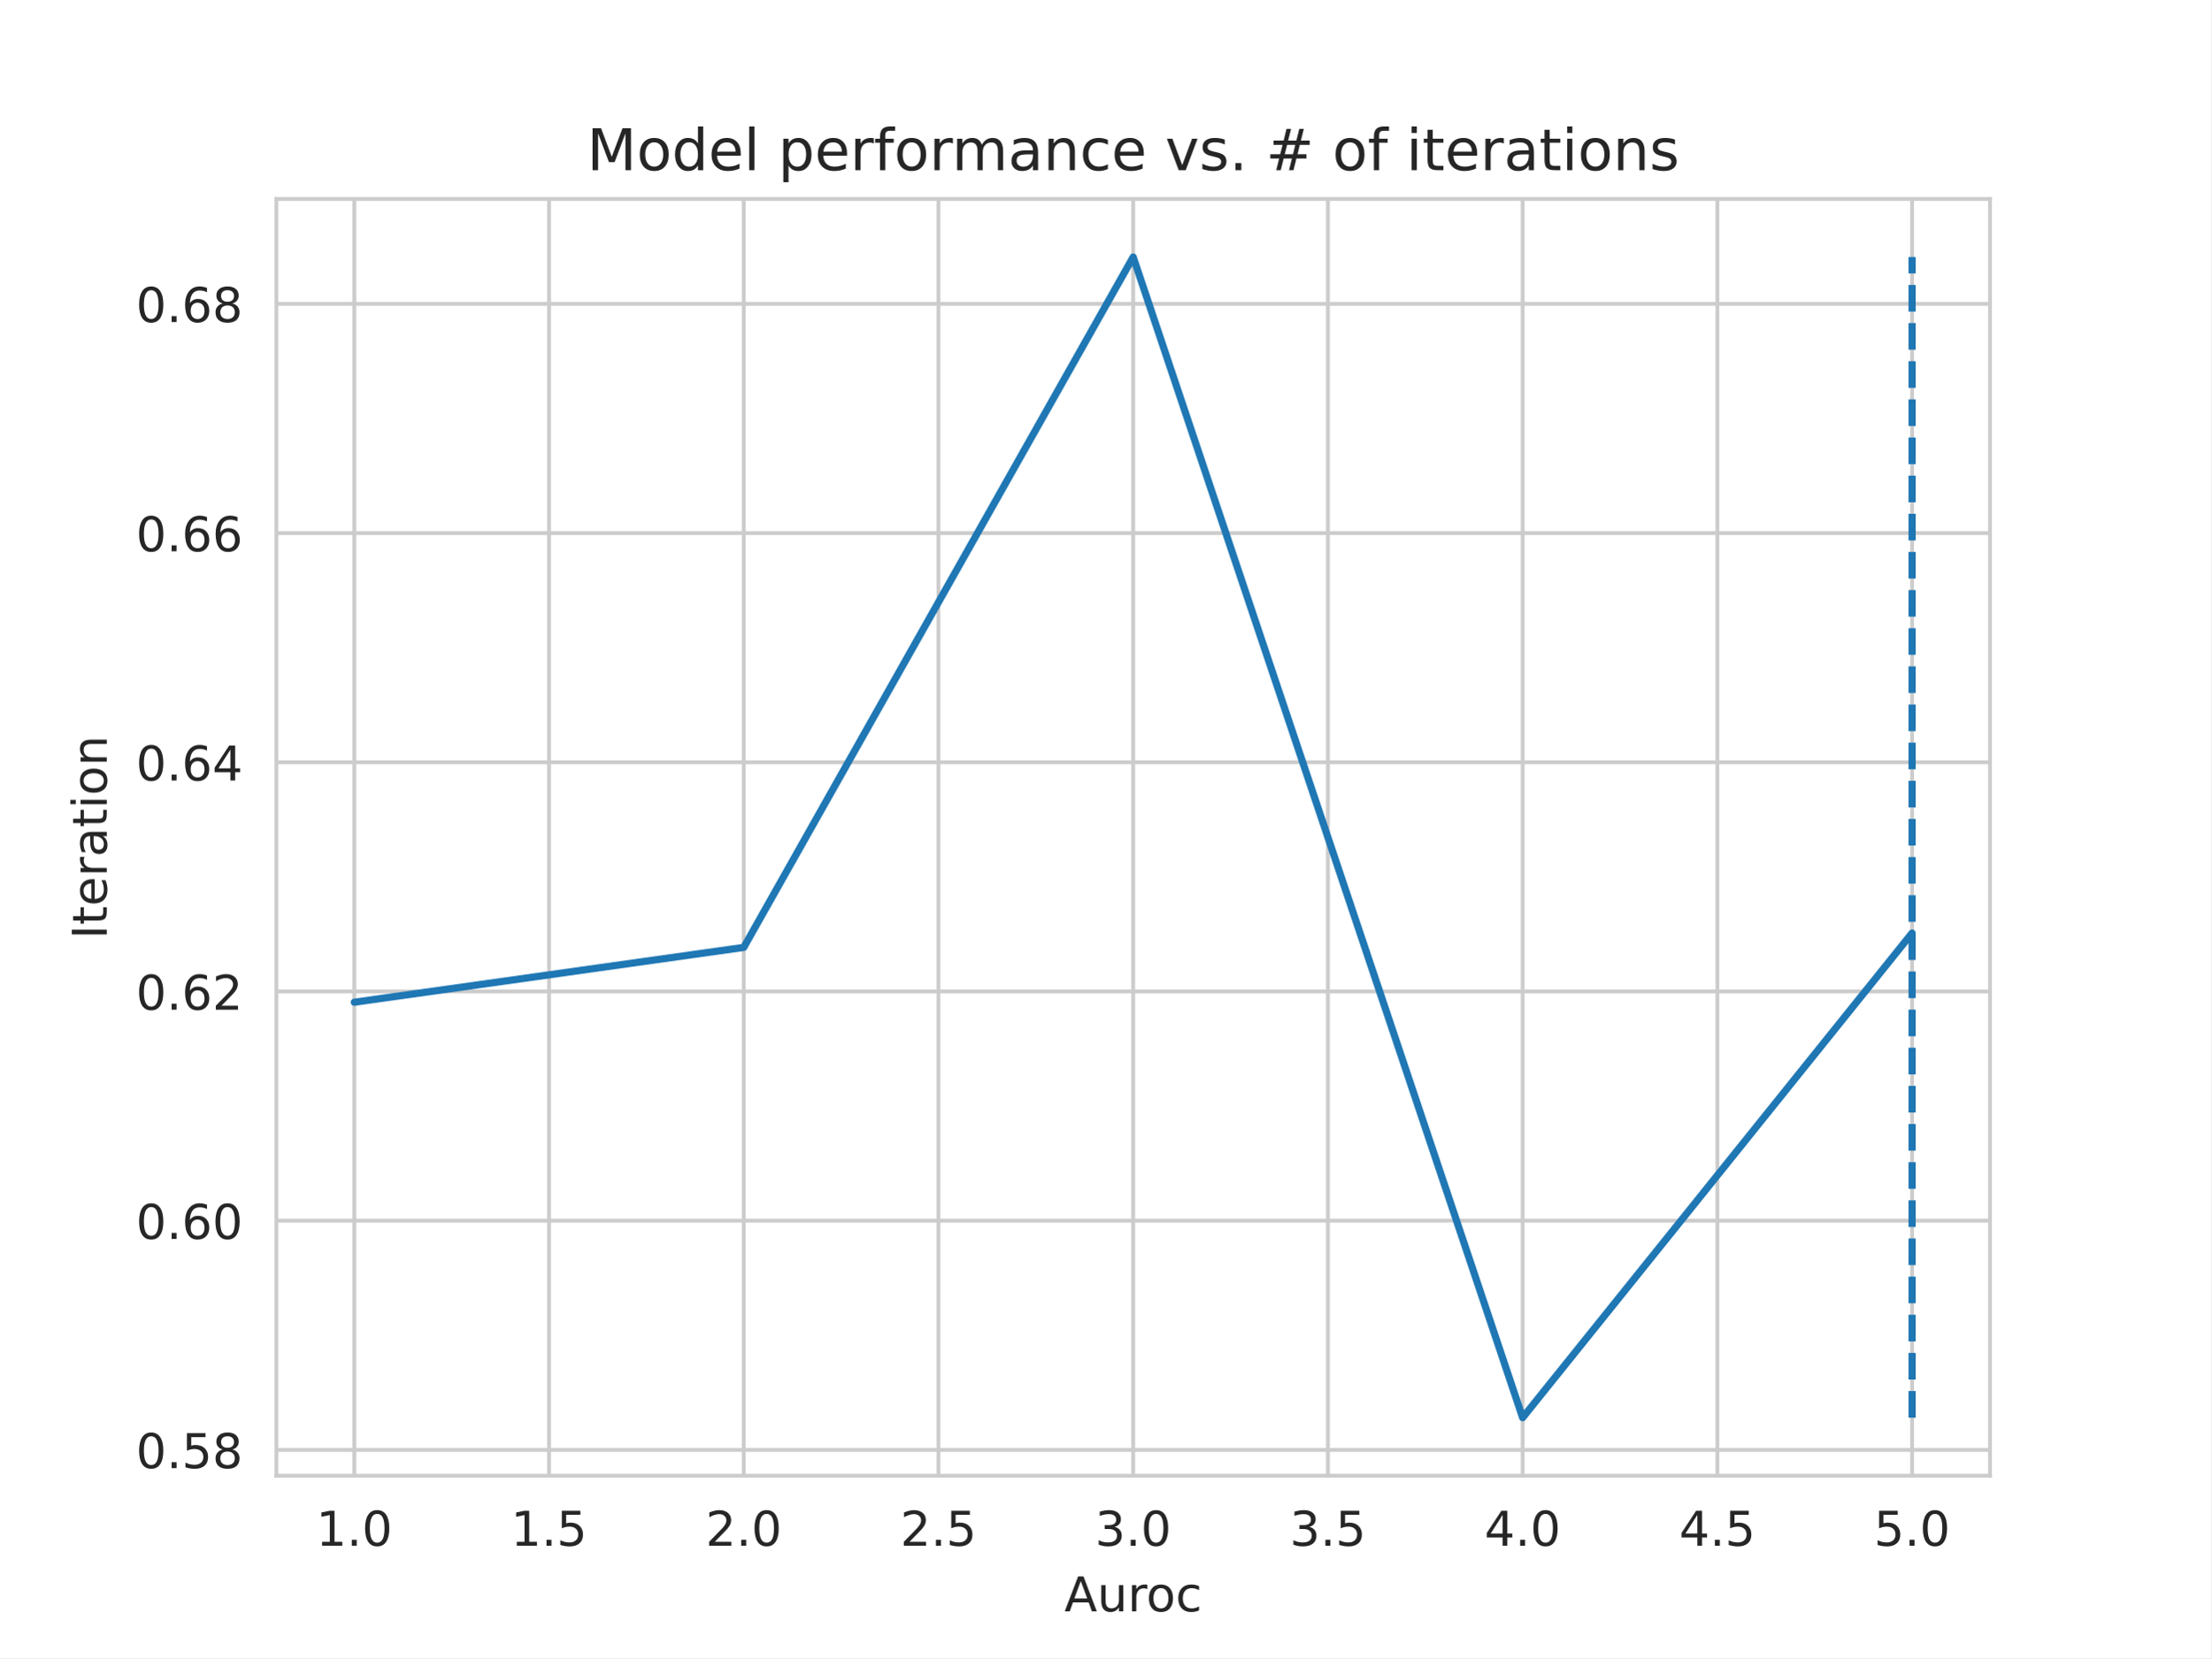
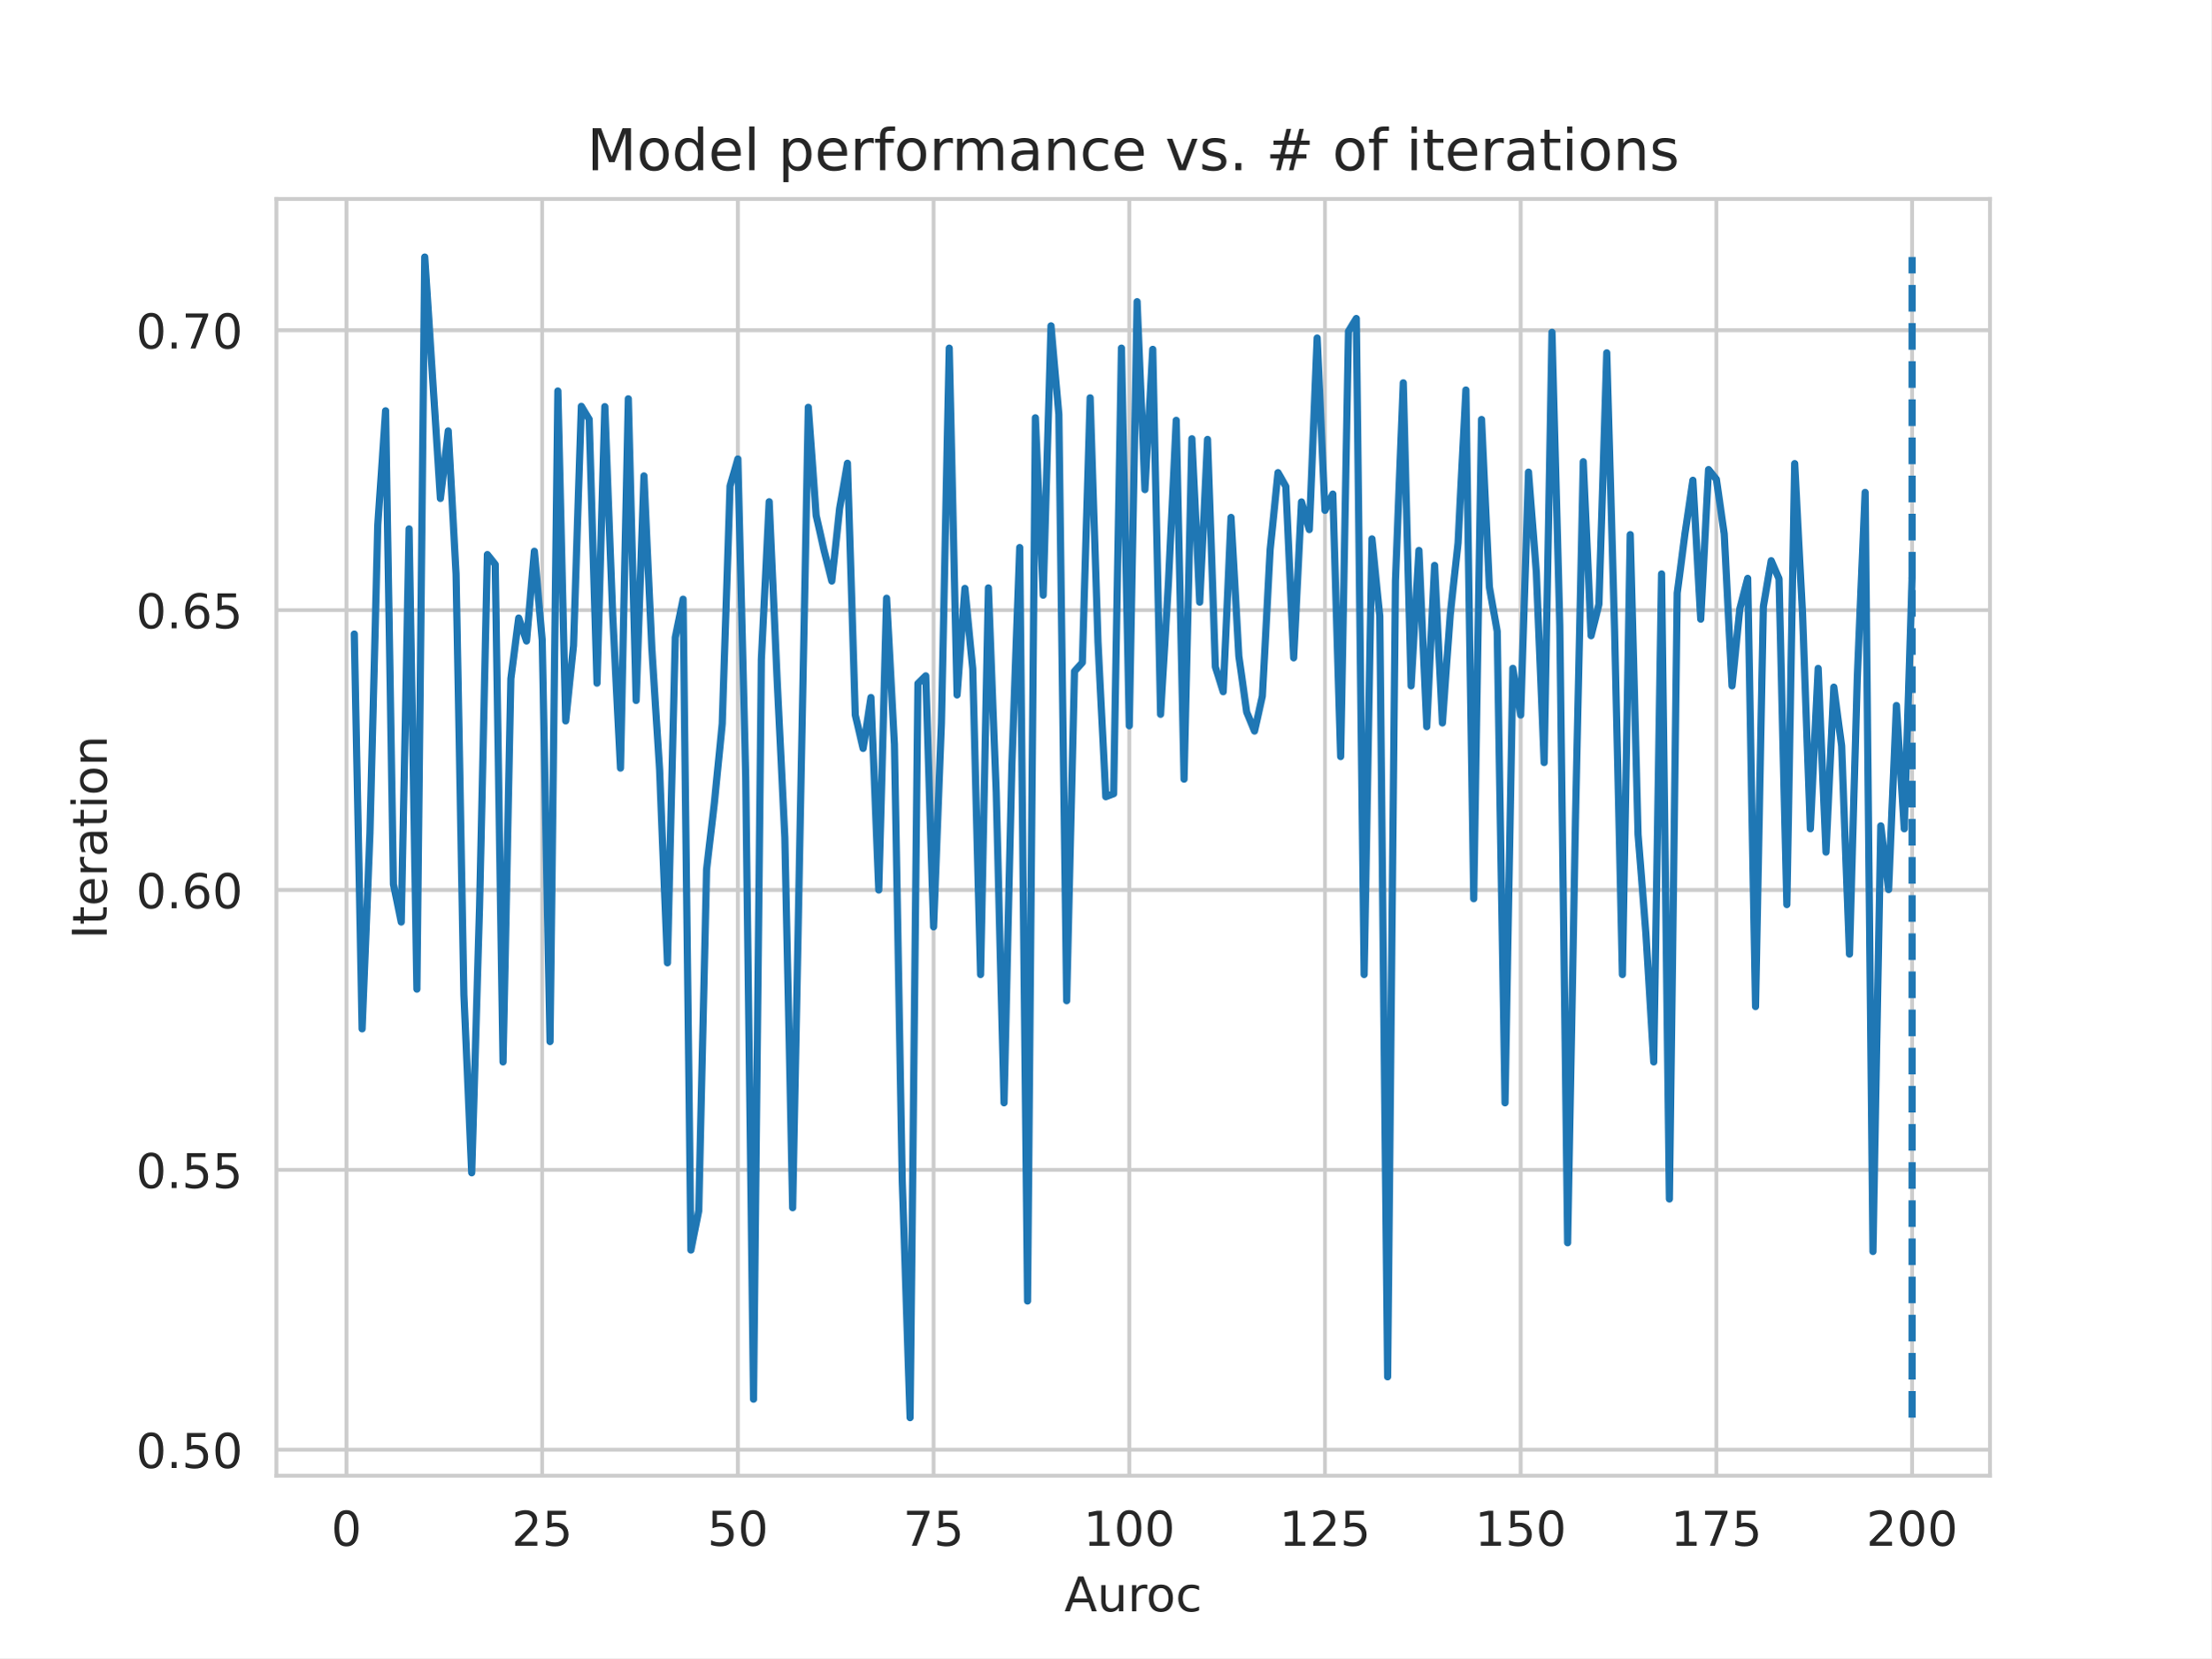
<svg xmlns="http://www.w3.org/2000/svg" xmlns:xlink="http://www.w3.org/1999/xlink" height="345.6pt" version="1.1" viewBox="0 0 460.8 345.6" width="460.8pt">
  <defs>
    <style type="text/css">*{stroke-linecap:butt;stroke-linejoin:round;}</style>
  </defs>
  <g id="figure_1">
    <g id="patch_1">
      <path d="M 0 345.6  L 460.8 345.6  L 460.8 0  L 0 0  z " style="fill:#ffffff;" />
    </g>
    <g id="axes_1">
      <g id="patch_2">
        <path d="M 57.6 307.584  L 414.72 307.584  L 414.72 41.472  L 57.6 41.472  z " style="fill:#ffffff;" />
      </g>
      <g id="matplotlib.axis_1">
        <g id="xtick_1">
          <g id="line2d_1">
-             <path clip-path="url(#p0b1ae0a6b9)" d="M 73.833 307.584  L 73.833 41.472  " style="fill:none;stroke:#cccccc;stroke-linecap:round;stroke-width:0.8;" />
+             <path clip-path="url(#p794f3b8b7f)" d="M 72.201 307.584  L 72.201 41.472  " style="fill:none;stroke:#cccccc;stroke-linecap:round;stroke-width:0.8;" />
          </g>
          <g id="text_1">
-             <g style="fill:#262626;" transform="translate(65.88116 322.1824)scale(0.1 -0.1)">
-               <defs>
-                 <path d="M 794 531  L 1825 531  L 1825 4091  L 703 3866  L 703 4441  L 1819 4666  L 2450 4666  L 2450 531  L 3481 531  L 3481 0  L 794 0  L 794 531  z " id="DejaVuSans-31" transform="scale(0.015625)" />
-                 <path d="M 684 794  L 1344 794  L 1344 0  L 684 0  L 684 794  z " id="DejaVuSans-2e" transform="scale(0.015625)" />
+             <g style="fill:#262626;" transform="translate(69.02005 322.1824)scale(0.1 -0.1)">
+               <defs>
                <path d="M 2034 4250  Q 1547 4250 1301 3770  Q 1056 3291 1056 2328  Q 1056 1369 1301 889  Q 1547 409 2034 409  Q 2525 409 2770 889  Q 3016 1369 3016 2328  Q 3016 3291 2770 3770  Q 2525 4250 2034 4250  z M 2034 4750  Q 2819 4750 3233 4129  Q 3647 3509 3647 2328  Q 3647 1150 3233 529  Q 2819 -91 2034 -91  Q 1250 -91 836 529  Q 422 1150 422 2328  Q 422 3509 836 4129  Q 1250 4750 2034 4750  z " id="DejaVuSans-30" transform="scale(0.015625)" />
              </defs>
-               <use xlink:href="#DejaVuSans-31" />
-               <use x="63.623" xlink:href="#DejaVuSans-2e" />
-               <use x="95.41" xlink:href="#DejaVuSans-30" />
+               <use xlink:href="#DejaVuSans-30" />
            </g>
          </g>
        </g>
        <g id="xtick_2">
          <g id="line2d_2">
-             <path clip-path="url(#p0b1ae0a6b9)" d="M 114.415 307.584  L 114.415 41.472  " style="fill:none;stroke:#cccccc;stroke-linecap:round;stroke-width:0.8;" />
+             <path clip-path="url(#p794f3b8b7f)" d="M 112.987 307.584  L 112.987 41.472  " style="fill:none;stroke:#cccccc;stroke-linecap:round;stroke-width:0.8;" />
          </g>
          <g id="text_2">
-             <g style="fill:#262626;" transform="translate(106.463 322.1824)scale(0.1 -0.1)">
-               <defs>
+             <g style="fill:#262626;" transform="translate(106.6245 322.1824)scale(0.1 -0.1)">
+               <defs>
+                 <path d="M 1228 531  L 3431 531  L 3431 0  L 469 0  L 469 531  Q 828 903 1448 1529  Q 2069 2156 2228 2338  Q 2531 2678 2651 2914  Q 2772 3150 2772 3378  Q 2772 3750 2511 3984  Q 2250 4219 1831 4219  Q 1534 4219 1204 4116  Q 875 4013 500 3803  L 500 4441  Q 881 4594 1212 4672  Q 1544 4750 1819 4750  Q 2544 4750 2975 4387  Q 3406 4025 3406 3419  Q 3406 3131 3298 2873  Q 3191 2616 2906 2266  Q 2828 2175 2409 1742  Q 1991 1309 1228 531  z " id="DejaVuSans-32" transform="scale(0.015625)" />
                <path d="M 691 4666  L 3169 4666  L 3169 4134  L 1269 4134  L 1269 2991  Q 1406 3038 1543 3061  Q 1681 3084 1819 3084  Q 2600 3084 3056 2656  Q 3513 2228 3513 1497  Q 3513 744 3044 326  Q 2575 -91 1722 -91  Q 1428 -91 1123 -41  Q 819 9 494 109  L 494 744  Q 775 591 1075 516  Q 1375 441 1709 441  Q 2250 441 2565 725  Q 2881 1009 2881 1497  Q 2881 1984 2565 2268  Q 2250 2553 1709 2553  Q 1456 2553 1204 2497  Q 953 2441 691 2322  L 691 4666  z " id="DejaVuSans-35" transform="scale(0.015625)" />
              </defs>
-               <use xlink:href="#DejaVuSans-31" />
-               <use x="63.623" xlink:href="#DejaVuSans-2e" />
-               <use x="95.41" xlink:href="#DejaVuSans-35" />
+               <use xlink:href="#DejaVuSans-32" />
+               <use x="63.623" xlink:href="#DejaVuSans-35" />
            </g>
          </g>
        </g>
        <g id="xtick_3">
          <g id="line2d_3">
-             <path clip-path="url(#p0b1ae0a6b9)" d="M 154.996 307.584  L 154.996 41.472  " style="fill:none;stroke:#cccccc;stroke-linecap:round;stroke-width:0.8;" />
+             <path clip-path="url(#p794f3b8b7f)" d="M 153.773 307.584  L 153.773 41.472  " style="fill:none;stroke:#cccccc;stroke-linecap:round;stroke-width:0.8;" />
          </g>
          <g id="text_3">
-             <g style="fill:#262626;" transform="translate(147.0448 322.1824)scale(0.1 -0.1)">
-               <defs>
-                 <path d="M 1228 531  L 3431 531  L 3431 0  L 469 0  L 469 531  Q 828 903 1448 1529  Q 2069 2156 2228 2338  Q 2531 2678 2651 2914  Q 2772 3150 2772 3378  Q 2772 3750 2511 3984  Q 2250 4219 1831 4219  Q 1534 4219 1204 4116  Q 875 4013 500 3803  L 500 4441  Q 881 4594 1212 4672  Q 1544 4750 1819 4750  Q 2544 4750 2975 4387  Q 3406 4025 3406 3419  Q 3406 3131 3298 2873  Q 3191 2616 2906 2266  Q 2828 2175 2409 1742  Q 1991 1309 1228 531  z " id="DejaVuSans-32" transform="scale(0.015625)" />
-               </defs>
-               <use xlink:href="#DejaVuSans-32" />
-               <use x="63.623" xlink:href="#DejaVuSans-2e" />
-               <use x="95.41" xlink:href="#DejaVuSans-30" />
+             <g style="fill:#262626;" transform="translate(147.4103 322.1824)scale(0.1 -0.1)">
+               <use xlink:href="#DejaVuSans-35" />
+               <use x="63.623" xlink:href="#DejaVuSans-30" />
            </g>
          </g>
        </g>
        <g id="xtick_4">
          <g id="line2d_4">
-             <path clip-path="url(#p0b1ae0a6b9)" d="M 195.578 307.584  L 195.578 41.472  " style="fill:none;stroke:#cccccc;stroke-linecap:round;stroke-width:0.8;" />
+             <path clip-path="url(#p794f3b8b7f)" d="M 194.559 307.584  L 194.559 41.472  " style="fill:none;stroke:#cccccc;stroke-linecap:round;stroke-width:0.8;" />
          </g>
          <g id="text_4">
-             <g style="fill:#262626;" transform="translate(187.6266 322.1824)scale(0.1 -0.1)">
-               <use xlink:href="#DejaVuSans-32" />
-               <use x="63.623" xlink:href="#DejaVuSans-2e" />
-               <use x="95.41" xlink:href="#DejaVuSans-35" />
+             <g style="fill:#262626;" transform="translate(188.196 322.1824)scale(0.1 -0.1)">
+               <defs>
+                 <path d="M 525 4666  L 3525 4666  L 3525 4397  L 1831 0  L 1172 0  L 2766 4134  L 525 4134  L 525 4666  z " id="DejaVuSans-37" transform="scale(0.015625)" />
+               </defs>
+               <use xlink:href="#DejaVuSans-37" />
+               <use x="63.623" xlink:href="#DejaVuSans-35" />
            </g>
          </g>
        </g>
        <g id="xtick_5">
          <g id="line2d_5">
-             <path clip-path="url(#p0b1ae0a6b9)" d="M 236.16 307.584  L 236.16 41.472  " style="fill:none;stroke:#cccccc;stroke-linecap:round;stroke-width:0.8;" />
+             <path clip-path="url(#p794f3b8b7f)" d="M 235.344 307.584  L 235.344 41.472  " style="fill:none;stroke:#cccccc;stroke-linecap:round;stroke-width:0.8;" />
          </g>
          <g id="text_5">
-             <g style="fill:#262626;" transform="translate(228.2084 322.1824)scale(0.1 -0.1)">
-               <defs>
-                 <path d="M 2597 2516  Q 3050 2419 3304 2112  Q 3559 1806 3559 1356  Q 3559 666 3084 287  Q 2609 -91 1734 -91  Q 1441 -91 1130 -33  Q 819 25 488 141  L 488 750  Q 750 597 1062 519  Q 1375 441 1716 441  Q 2309 441 2620 675  Q 2931 909 2931 1356  Q 2931 1769 2642 2001  Q 2353 2234 1838 2234  L 1294 2234  L 1294 2753  L 1863 2753  Q 2328 2753 2575 2939  Q 2822 3125 2822 3475  Q 2822 3834 2567 4026  Q 2313 4219 1838 4219  Q 1578 4219 1281 4162  Q 984 4106 628 3988  L 628 4550  Q 988 4650 1302 4700  Q 1616 4750 1894 4750  Q 2613 4750 3031 4423  Q 3450 4097 3450 3541  Q 3450 3153 3228 2886  Q 3006 2619 2597 2516  z " id="DejaVuSans-33" transform="scale(0.015625)" />
-               </defs>
-               <use xlink:href="#DejaVuSans-33" />
-               <use x="63.623" xlink:href="#DejaVuSans-2e" />
-               <use x="95.41" xlink:href="#DejaVuSans-30" />
+             <g style="fill:#262626;" transform="translate(225.8005 322.1824)scale(0.1 -0.1)">
+               <defs>
+                 <path d="M 794 531  L 1825 531  L 1825 4091  L 703 3866  L 703 4441  L 1819 4666  L 2450 4666  L 2450 531  L 3481 531  L 3481 0  L 794 0  L 794 531  z " id="DejaVuSans-31" transform="scale(0.015625)" />
+               </defs>
+               <use xlink:href="#DejaVuSans-31" />
+               <use x="63.623" xlink:href="#DejaVuSans-30" />
+               <use x="127.246" xlink:href="#DejaVuSans-30" />
            </g>
          </g>
        </g>
        <g id="xtick_6">
          <g id="line2d_6">
-             <path clip-path="url(#p0b1ae0a6b9)" d="M 276.742 307.584  L 276.742 41.472  " style="fill:none;stroke:#cccccc;stroke-linecap:round;stroke-width:0.8;" />
+             <path clip-path="url(#p794f3b8b7f)" d="M 276.13 307.584  L 276.13 41.472  " style="fill:none;stroke:#cccccc;stroke-linecap:round;stroke-width:0.8;" />
          </g>
          <g id="text_6">
-             <g style="fill:#262626;" transform="translate(268.7903 322.1824)scale(0.1 -0.1)">
-               <use xlink:href="#DejaVuSans-33" />
-               <use x="63.623" xlink:href="#DejaVuSans-2e" />
-               <use x="95.41" xlink:href="#DejaVuSans-35" />
+             <g style="fill:#262626;" transform="translate(266.5863 322.1824)scale(0.1 -0.1)">
+               <use xlink:href="#DejaVuSans-31" />
+               <use x="63.623" xlink:href="#DejaVuSans-32" />
+               <use x="127.246" xlink:href="#DejaVuSans-35" />
            </g>
          </g>
        </g>
        <g id="xtick_7">
          <g id="line2d_7">
-             <path clip-path="url(#p0b1ae0a6b9)" d="M 317.324 307.584  L 317.324 41.472  " style="fill:none;stroke:#cccccc;stroke-linecap:round;stroke-width:0.8;" />
+             <path clip-path="url(#p794f3b8b7f)" d="M 316.916 307.584  L 316.916 41.472  " style="fill:none;stroke:#cccccc;stroke-linecap:round;stroke-width:0.8;" />
          </g>
          <g id="text_7">
-             <g style="fill:#262626;" transform="translate(309.3721 322.1824)scale(0.1 -0.1)">
-               <defs>
-                 <path d="M 2419 4116  L 825 1625  L 2419 1625  L 2419 4116  z M 2253 4666  L 3047 4666  L 3047 1625  L 3713 1625  L 3713 1100  L 3047 1100  L 3047 0  L 2419 0  L 2419 1100  L 313 1100  L 313 1709  L 2253 4666  z " id="DejaVuSans-34" transform="scale(0.015625)" />
-               </defs>
-               <use xlink:href="#DejaVuSans-34" />
-               <use x="63.623" xlink:href="#DejaVuSans-2e" />
-               <use x="95.41" xlink:href="#DejaVuSans-30" />
+             <g style="fill:#262626;" transform="translate(307.372 322.1824)scale(0.1 -0.1)">
+               <use xlink:href="#DejaVuSans-31" />
+               <use x="63.623" xlink:href="#DejaVuSans-35" />
+               <use x="127.246" xlink:href="#DejaVuSans-30" />
            </g>
          </g>
        </g>
        <g id="xtick_8">
          <g id="line2d_8">
-             <path clip-path="url(#p0b1ae0a6b9)" d="M 357.905 307.584  L 357.905 41.472  " style="fill:none;stroke:#cccccc;stroke-linecap:round;stroke-width:0.8;" />
+             <path clip-path="url(#p794f3b8b7f)" d="M 357.702 307.584  L 357.702 41.472  " style="fill:none;stroke:#cccccc;stroke-linecap:round;stroke-width:0.8;" />
          </g>
          <g id="text_8">
-             <g style="fill:#262626;" transform="translate(349.9539 322.1824)scale(0.1 -0.1)">
-               <use xlink:href="#DejaVuSans-34" />
-               <use x="63.623" xlink:href="#DejaVuSans-2e" />
-               <use x="95.41" xlink:href="#DejaVuSans-35" />
+             <g style="fill:#262626;" transform="translate(348.1578 322.1824)scale(0.1 -0.1)">
+               <use xlink:href="#DejaVuSans-31" />
+               <use x="63.623" xlink:href="#DejaVuSans-37" />
+               <use x="127.246" xlink:href="#DejaVuSans-35" />
            </g>
          </g>
        </g>
        <g id="xtick_9">
          <g id="line2d_9">
-             <path clip-path="url(#p0b1ae0a6b9)" d="M 398.487 307.584  L 398.487 41.472  " style="fill:none;stroke:#cccccc;stroke-linecap:round;stroke-width:0.8;" />
+             <path clip-path="url(#p794f3b8b7f)" d="M 398.487 307.584  L 398.487 41.472  " style="fill:none;stroke:#cccccc;stroke-linecap:round;stroke-width:0.8;" />
          </g>
          <g id="text_9">
-             <g style="fill:#262626;" transform="translate(390.5357 322.1824)scale(0.1 -0.1)">
-               <use xlink:href="#DejaVuSans-35" />
-               <use x="63.623" xlink:href="#DejaVuSans-2e" />
-               <use x="95.41" xlink:href="#DejaVuSans-30" />
+             <g style="fill:#262626;" transform="translate(388.9435 322.1824)scale(0.1 -0.1)">
+               <use xlink:href="#DejaVuSans-32" />
+               <use x="63.623" xlink:href="#DejaVuSans-30" />
+               <use x="127.246" xlink:href="#DejaVuSans-30" />
            </g>
          </g>
        </g>
        <g id="text_10">
          <g style="fill:#262626;" transform="translate(221.8194 335.8606)scale(0.1 -0.1)">
            <defs>
              <path d="M 2188 4044  L 1331 1722  L 3047 1722  L 2188 4044  z M 1831 4666  L 2547 4666  L 4325 0  L 3669 0  L 3244 1197  L 1141 1197  L 716 0  L 50 0  L 1831 4666  z " id="DejaVuSans-41" transform="scale(0.015625)" />
              <path d="M 544 1381  L 544 3500  L 1119 3500  L 1119 1403  Q 1119 906 1312 657  Q 1506 409 1894 409  Q 2359 409 2629 706  Q 2900 1003 2900 1516  L 2900 3500  L 3475 3500  L 3475 0  L 2900 0  L 2900 538  Q 2691 219 2414 64  Q 2138 -91 1772 -91  Q 1169 -91 856 284  Q 544 659 544 1381  z M 1991 3584  L 1991 3584  z " id="DejaVuSans-75" transform="scale(0.015625)" />
              <path d="M 2631 2963  Q 2534 3019 2420 3045  Q 2306 3072 2169 3072  Q 1681 3072 1420 2755  Q 1159 2438 1159 1844  L 1159 0  L 581 0  L 581 3500  L 1159 3500  L 1159 2956  Q 1341 3275 1631 3429  Q 1922 3584 2338 3584  Q 2397 3584 2469 3576  Q 2541 3569 2628 3553  L 2631 2963  z " id="DejaVuSans-72" transform="scale(0.015625)" />
              <path d="M 1959 3097  Q 1497 3097 1228 2736  Q 959 2375 959 1747  Q 959 1119 1226 758  Q 1494 397 1959 397  Q 2419 397 2687 759  Q 2956 1122 2956 1747  Q 2956 2369 2687 2733  Q 2419 3097 1959 3097  z M 1959 3584  Q 2709 3584 3137 3096  Q 3566 2609 3566 1747  Q 3566 888 3137 398  Q 2709 -91 1959 -91  Q 1206 -91 779 398  Q 353 888 353 1747  Q 353 2609 779 3096  Q 1206 3584 1959 3584  z " id="DejaVuSans-6f" transform="scale(0.015625)" />
              <path d="M 3122 3366  L 3122 2828  Q 2878 2963 2633 3030  Q 2388 3097 2138 3097  Q 1578 3097 1268 2742  Q 959 2388 959 1747  Q 959 1106 1268 751  Q 1578 397 2138 397  Q 2388 397 2633 464  Q 2878 531 3122 666  L 3122 134  Q 2881 22 2623 -34  Q 2366 -91 2075 -91  Q 1284 -91 818 406  Q 353 903 353 1747  Q 353 2603 823 3093  Q 1294 3584 2113 3584  Q 2378 3584 2631 3529  Q 2884 3475 3122 3366  z " id="DejaVuSans-63" transform="scale(0.015625)" />
            </defs>
            <use xlink:href="#DejaVuSans-41" />
            <use x="68.408" xlink:href="#DejaVuSans-75" />
            <use x="131.787" xlink:href="#DejaVuSans-72" />
            <use x="170.65" xlink:href="#DejaVuSans-6f" />
            <use x="231.832" xlink:href="#DejaVuSans-63" />
          </g>
        </g>
      </g>
      <g id="matplotlib.axis_2">
        <g id="ytick_1">
          <g id="line2d_10">
-             <path clip-path="url(#p0b1ae0a6b9)" d="M 57.6 302.206  L 414.72 302.206  " style="fill:none;stroke:#cccccc;stroke-linecap:round;stroke-width:0.8;" />
+             <path clip-path="url(#p794f3b8b7f)" d="M 57.6 302.172  L 414.72 302.172  " style="fill:none;stroke:#cccccc;stroke-linecap:round;stroke-width:0.8;" />
          </g>
          <g id="text_11">
-             <g style="fill:#262626;" transform="translate(28.33438 306.0057)scale(0.1 -0.1)">
-               <defs>
-                 <path d="M 2034 2216  Q 1584 2216 1326 1975  Q 1069 1734 1069 1313  Q 1069 891 1326 650  Q 1584 409 2034 409  Q 2484 409 2743 651  Q 3003 894 3003 1313  Q 3003 1734 2745 1975  Q 2488 2216 2034 2216  z M 1403 2484  Q 997 2584 770 2862  Q 544 3141 544 3541  Q 544 4100 942 4425  Q 1341 4750 2034 4750  Q 2731 4750 3128 4425  Q 3525 4100 3525 3541  Q 3525 3141 3298 2862  Q 3072 2584 2669 2484  Q 3125 2378 3379 2068  Q 3634 1759 3634 1313  Q 3634 634 3220 271  Q 2806 -91 2034 -91  Q 1263 -91 848 271  Q 434 634 434 1313  Q 434 1759 690 2068  Q 947 2378 1403 2484  z M 1172 3481  Q 1172 3119 1398 2916  Q 1625 2713 2034 2713  Q 2441 2713 2670 2916  Q 2900 3119 2900 3481  Q 2900 3844 2670 4047  Q 2441 4250 2034 4250  Q 1625 4250 1398 4047  Q 1172 3844 1172 3481  z " id="DejaVuSans-38" transform="scale(0.015625)" />
+             <g style="fill:#262626;" transform="translate(28.33438 305.9717)scale(0.1 -0.1)">
+               <defs>
+                 <path d="M 684 794  L 1344 794  L 1344 0  L 684 0  L 684 794  z " id="DejaVuSans-2e" transform="scale(0.015625)" />
              </defs>
              <use xlink:href="#DejaVuSans-30" />
              <use x="63.623" xlink:href="#DejaVuSans-2e" />
              <use x="95.41" xlink:href="#DejaVuSans-35" />
-               <use x="159.033" xlink:href="#DejaVuSans-38" />
+               <use x="159.033" xlink:href="#DejaVuSans-30" />
            </g>
          </g>
        </g>
        <g id="ytick_2">
          <g id="line2d_11">
-             <path clip-path="url(#p0b1ae0a6b9)" d="M 57.6 254.431  L 414.72 254.431  " style="fill:none;stroke:#cccccc;stroke-linecap:round;stroke-width:0.8;" />
+             <path clip-path="url(#p794f3b8b7f)" d="M 57.6 243.835  L 414.72 243.835  " style="fill:none;stroke:#cccccc;stroke-linecap:round;stroke-width:0.8;" />
          </g>
          <g id="text_12">
-             <g style="fill:#262626;" transform="translate(28.33438 258.2301)scale(0.1 -0.1)">
+             <g style="fill:#262626;" transform="translate(28.33438 247.6347)scale(0.1 -0.1)">
+               <use xlink:href="#DejaVuSans-30" />
+               <use x="63.623" xlink:href="#DejaVuSans-2e" />
+               <use x="95.41" xlink:href="#DejaVuSans-35" />
+               <use x="159.033" xlink:href="#DejaVuSans-35" />
+             </g>
+           </g>
+         </g>
+         <g id="ytick_3">
+           <g id="line2d_12">
+             <path clip-path="url(#p794f3b8b7f)" d="M 57.6 185.499  L 414.72 185.499  " style="fill:none;stroke:#cccccc;stroke-linecap:round;stroke-width:0.8;" />
+           </g>
+           <g id="text_13">
+             <g style="fill:#262626;" transform="translate(28.33438 189.2977)scale(0.1 -0.1)">
              <defs>
                <path d="M 2113 2584  Q 1688 2584 1439 2293  Q 1191 2003 1191 1497  Q 1191 994 1439 701  Q 1688 409 2113 409  Q 2538 409 2786 701  Q 3034 994 3034 1497  Q 3034 2003 2786 2293  Q 2538 2584 2113 2584  z M 3366 4563  L 3366 3988  Q 3128 4100 2886 4159  Q 2644 4219 2406 4219  Q 1781 4219 1451 3797  Q 1122 3375 1075 2522  Q 1259 2794 1537 2939  Q 1816 3084 2150 3084  Q 2853 3084 3261 2657  Q 3669 2231 3669 1497  Q 3669 778 3244 343  Q 2819 -91 2113 -91  Q 1303 -91 875 529  Q 447 1150 447 2328  Q 447 3434 972 4092  Q 1497 4750 2381 4750  Q 2619 4750 2861 4703  Q 3103 4656 3366 4563  z " id="DejaVuSans-36" transform="scale(0.015625)" />
              </defs>
              <use xlink:href="#DejaVuSans-30" />
              <use x="63.623" xlink:href="#DejaVuSans-2e" />
              <use x="95.41" xlink:href="#DejaVuSans-36" />
              <use x="159.033" xlink:href="#DejaVuSans-30" />
            </g>
          </g>
        </g>
-         <g id="ytick_3">
-           <g id="line2d_12">
-             <path clip-path="url(#p0b1ae0a6b9)" d="M 57.6 206.655  L 414.72 206.655  " style="fill:none;stroke:#cccccc;stroke-linecap:round;stroke-width:0.8;" />
-           </g>
-           <g id="text_13">
-             <g style="fill:#262626;" transform="translate(28.33438 210.4546)scale(0.1 -0.1)">
-               <use xlink:href="#DejaVuSans-30" />
-               <use x="63.623" xlink:href="#DejaVuSans-2e" />
-               <use x="95.41" xlink:href="#DejaVuSans-36" />
-               <use x="159.033" xlink:href="#DejaVuSans-32" />
-             </g>
-           </g>
-         </g>
        <g id="ytick_4">
          <g id="line2d_13">
-             <path clip-path="url(#p0b1ae0a6b9)" d="M 57.6 158.88  L 414.72 158.88  " style="fill:none;stroke:#cccccc;stroke-linecap:round;stroke-width:0.8;" />
+             <path clip-path="url(#p794f3b8b7f)" d="M 57.6 127.162  L 414.72 127.162  " style="fill:none;stroke:#cccccc;stroke-linecap:round;stroke-width:0.8;" />
          </g>
          <g id="text_14">
-             <g style="fill:#262626;" transform="translate(28.33438 162.679)scale(0.1 -0.1)">
+             <g style="fill:#262626;" transform="translate(28.33438 130.9608)scale(0.1 -0.1)">
              <use xlink:href="#DejaVuSans-30" />
              <use x="63.623" xlink:href="#DejaVuSans-2e" />
              <use x="95.41" xlink:href="#DejaVuSans-36" />
-               <use x="159.033" xlink:href="#DejaVuSans-34" />
+               <use x="159.033" xlink:href="#DejaVuSans-35" />
            </g>
          </g>
        </g>
        <g id="ytick_5">
          <g id="line2d_14">
-             <path clip-path="url(#p0b1ae0a6b9)" d="M 57.6 111.104  L 414.72 111.104  " style="fill:none;stroke:#cccccc;stroke-linecap:round;stroke-width:0.8;" />
+             <path clip-path="url(#p794f3b8b7f)" d="M 57.6 68.825  L 414.72 68.825  " style="fill:none;stroke:#cccccc;stroke-linecap:round;stroke-width:0.8;" />
          </g>
          <g id="text_15">
-             <g style="fill:#262626;" transform="translate(28.33438 114.9035)scale(0.1 -0.1)">
-               <use xlink:href="#DejaVuSans-30" />
-               <use x="63.623" xlink:href="#DejaVuSans-2e" />
-               <use x="95.41" xlink:href="#DejaVuSans-36" />
-               <use x="159.033" xlink:href="#DejaVuSans-36" />
-             </g>
-           </g>
-         </g>
-         <g id="ytick_6">
-           <g id="line2d_15">
-             <path clip-path="url(#p0b1ae0a6b9)" d="M 57.6 63.329  L 414.72 63.329  " style="fill:none;stroke:#cccccc;stroke-linecap:round;stroke-width:0.8;" />
-           </g>
-           <g id="text_16">
-             <g style="fill:#262626;" transform="translate(28.33438 67.12794)scale(0.1 -0.1)">
-               <use xlink:href="#DejaVuSans-30" />
-               <use x="63.623" xlink:href="#DejaVuSans-2e" />
-               <use x="95.41" xlink:href="#DejaVuSans-36" />
-               <use x="159.033" xlink:href="#DejaVuSans-38" />
-             </g>
-           </g>
-         </g>
-         <g id="text_17">
+             <g style="fill:#262626;" transform="translate(28.33438 72.62378)scale(0.1 -0.1)">
+               <use xlink:href="#DejaVuSans-30" />
+               <use x="63.623" xlink:href="#DejaVuSans-2e" />
+               <use x="95.41" xlink:href="#DejaVuSans-37" />
+               <use x="159.033" xlink:href="#DejaVuSans-30" />
+             </g>
+           </g>
+         </g>
+         <g id="text_16">
          <g style="fill:#262626;" transform="translate(22.25469 195.7366)rotate(-90)scale(0.1 -0.1)">
            <defs>
              <path d="M 628 4666  L 1259 4666  L 1259 0  L 628 0  L 628 4666  z " id="DejaVuSans-49" transform="scale(0.015625)" />
              <path d="M 1172 4494  L 1172 3500  L 2356 3500  L 2356 3053  L 1172 3053  L 1172 1153  Q 1172 725 1289 603  Q 1406 481 1766 481  L 2356 481  L 2356 0  L 1766 0  Q 1100 0 847 248  Q 594 497 594 1153  L 594 3053  L 172 3053  L 172 3500  L 594 3500  L 594 4494  L 1172 4494  z " id="DejaVuSans-74" transform="scale(0.015625)" />
              <path d="M 3597 1894  L 3597 1613  L 953 1613  Q 991 1019 1311 708  Q 1631 397 2203 397  Q 2534 397 2845 478  Q 3156 559 3463 722  L 3463 178  Q 3153 47 2828 -22  Q 2503 -91 2169 -91  Q 1331 -91 842 396  Q 353 884 353 1716  Q 353 2575 817 3079  Q 1281 3584 2069 3584  Q 2775 3584 3186 3129  Q 3597 2675 3597 1894  z M 3022 2063  Q 3016 2534 2758 2815  Q 2500 3097 2075 3097  Q 1594 3097 1305 2825  Q 1016 2553 972 2059  L 3022 2063  z " id="DejaVuSans-65" transform="scale(0.015625)" />
              <path d="M 2194 1759  Q 1497 1759 1228 1600  Q 959 1441 959 1056  Q 959 750 1161 570  Q 1363 391 1709 391  Q 2188 391 2477 730  Q 2766 1069 2766 1631  L 2766 1759  L 2194 1759  z M 3341 1997  L 3341 0  L 2766 0  L 2766 531  Q 2569 213 2275 61  Q 1981 -91 1556 -91  Q 1019 -91 701 211  Q 384 513 384 1019  Q 384 1609 779 1909  Q 1175 2209 1959 2209  L 2766 2209  L 2766 2266  Q 2766 2663 2505 2880  Q 2244 3097 1772 3097  Q 1472 3097 1187 3025  Q 903 2953 641 2809  L 641 3341  Q 956 3463 1253 3523  Q 1550 3584 1831 3584  Q 2591 3584 2966 3190  Q 3341 2797 3341 1997  z " id="DejaVuSans-61" transform="scale(0.015625)" />
              <path d="M 603 3500  L 1178 3500  L 1178 0  L 603 0  L 603 3500  z M 603 4863  L 1178 4863  L 1178 4134  L 603 4134  L 603 4863  z " id="DejaVuSans-69" transform="scale(0.015625)" />
              <path d="M 3513 2113  L 3513 0  L 2938 0  L 2938 2094  Q 2938 2591 2744 2837  Q 2550 3084 2163 3084  Q 1697 3084 1428 2787  Q 1159 2491 1159 1978  L 1159 0  L 581 0  L 581 3500  L 1159 3500  L 1159 2956  Q 1366 3272 1645 3428  Q 1925 3584 2291 3584  Q 2894 3584 3203 3211  Q 3513 2838 3513 2113  z " id="DejaVuSans-6e" transform="scale(0.015625)" />
            </defs>
            <use xlink:href="#DejaVuSans-49" />
            <use x="29.492" xlink:href="#DejaVuSans-74" />
            <use x="68.701" xlink:href="#DejaVuSans-65" />
            <use x="130.225" xlink:href="#DejaVuSans-72" />
            <use x="171.338" xlink:href="#DejaVuSans-61" />
            <use x="232.617" xlink:href="#DejaVuSans-74" />
            <use x="271.826" xlink:href="#DejaVuSans-69" />
            <use x="299.609" xlink:href="#DejaVuSans-6f" />
            <use x="360.791" xlink:href="#DejaVuSans-6e" />
          </g>
        </g>
      </g>
      <g id="LineCollection_1">
-         <path clip-path="url(#p0b1ae0a6b9)" d="M 398.487 295.488  L 398.487 53.568  " style="fill:none;stroke:#1f77b4;stroke-dasharray:5.55,2.4;stroke-dashoffset:0;stroke-width:1.5;" />
-       </g>
-       <g id="line2d_16">
-         <path clip-path="url(#p0b1ae0a6b9)" d="M 73.833 208.898  L 154.996 197.468  L 236.16 53.568  L 317.324 295.488  L 398.487 194.471  " style="fill:none;stroke:#1f77b4;stroke-linecap:round;stroke-width:1.5;" />
+         <path clip-path="url(#p794f3b8b7f)" d="M 398.487 295.488  L 398.487 53.568  " style="fill:none;stroke:#1f77b4;stroke-dasharray:5.55,2.4;stroke-dashoffset:0;stroke-width:1.5;" />
+       </g>
+       <g id="line2d_15">
+         <path clip-path="url(#p794f3b8b7f)" d="M 73.833 132.149  L 75.464 214.442  L 77.096 173.647  L 78.727 109.401  L 80.358 85.616  L 81.99 184.3  L 83.621 192.183  L 85.253 110.235  L 86.884 206.16  L 88.516 53.568  L 91.778 103.886  L 93.41 89.82  L 95.041 119.613  L 96.673 207.375  L 98.304 244.443  L 99.936 189.055  L 101.567 115.587  L 103.198 117.633  L 104.83 221.351  L 106.461 141.452  L 108.093 128.813  L 109.724 133.607  L 111.356 114.889  L 112.987 133.398  L 114.618 217.098  L 116.25 81.489  L 117.881 150.253  L 119.513 134.578  L 121.144 84.68  L 122.776 87.39  L 124.407 142.388  L 126.038 84.749  L 127.67 127.945  L 129.301 160.096  L 130.933 83.119  L 132.564 146  L 134.196 99.191  L 135.827 134.959  L 137.458 160.514  L 139.09 200.69  L 140.721 132.875  L 142.353 124.89  L 143.984 260.547  L 145.616 252.343  L 147.247 181.245  L 148.879 167.283  L 150.51 150.861  L 152.141 101.311  L 153.773 95.654  L 155.404 161.939  L 157.036 291.639  L 158.667 137.492  L 160.299 104.578  L 161.93 141.141  L 163.561 174.56  L 165.193 251.735  L 168.456 84.888  L 170.087 107.427  L 171.719 114.649  L 173.35 121.104  L 174.981 105.969  L 176.613 96.557  L 178.244 149.038  L 179.876 156.002  L 181.507 145.376  L 183.139 185.499  L 184.77 124.682  L 186.401 155.115  L 188.033 246.266  L 189.664 295.488  L 191.296 142.459  L 192.927 140.862  L 194.559 193.186  L 196.19 150.793  L 197.821 72.563  L 199.453 144.854  L 201.084 122.632  L 202.716 139.403  L 204.347 203.121  L 205.979 122.53  L 207.61 165.133  L 209.241 229.859  L 210.873 159.368  L 212.504 114.125  L 214.136 271.181  L 215.767 87.079  L 217.399 124.055  L 219.03 67.912  L 220.661 86.384  L 222.293 208.59  L 223.924 139.923  L 225.556 138.1  L 227.187 82.913  L 228.819 133.744  L 230.45 166.053  L 232.081 165.445  L 233.713 72.562  L 235.344 151.279  L 236.976 62.878  L 238.607 102.041  L 240.239 72.81  L 241.87 148.884  L 243.501 121.556  L 245.133 87.599  L 246.764 162.407  L 248.396 91.45  L 250.027 125.516  L 251.659 91.59  L 253.29 138.99  L 254.921 144.176  L 256.553 107.842  L 258.184 136.763  L 259.816 148.43  L 261.447 152.38  L 263.079 145.098  L 264.71 114.51  L 266.341 98.502  L 267.973 101.383  L 269.604 137.112  L 271.236 104.614  L 272.867 110.374  L 274.499 70.445  L 276.13 106.384  L 277.761 102.981  L 279.393 157.698  L 281.024 69.053  L 282.656 66.379  L 284.287 203.121  L 285.919 112.323  L 287.55 128.431  L 289.181 286.981  L 290.813 121.036  L 292.444 79.783  L 294.076 142.961  L 295.707 114.716  L 297.339 151.469  L 298.97 117.841  L 300.601 150.688  L 302.233 128.155  L 303.864 113.154  L 305.496 81.279  L 307.127 187.322  L 308.759 87.427  L 310.39 122.322  L 312.021 131.592  L 313.653 229.859  L 315.284 139.302  L 316.916 149.038  L 318.547 98.397  L 320.179 119.302  L 321.81 158.951  L 323.441 69.263  L 325.073 130.411  L 326.704 259.027  L 328.336 170.914  L 329.967 96.242  L 331.599 132.494  L 333.23 125.932  L 334.862 73.537  L 336.493 131.278  L 338.124 203.121  L 339.756 111.421  L 341.387 173.953  L 343.019 194.614  L 344.65 221.351  L 346.282 119.612  L 347.913 249.912  L 349.544 123.602  L 351.176 111.103  L 352.807 100.098  L 354.439 129.056  L 356.07 97.876  L 357.702 99.892  L 359.333 111.245  L 360.964 142.961  L 362.596 126.835  L 364.227 120.551  L 365.859 209.806  L 367.49 126.418  L 369.122 116.87  L 370.753 120.622  L 372.384 188.537  L 374.016 96.627  L 375.647 127.771  L 377.279 172.737  L 378.91 139.315  L 380.542 177.599  L 382.173 143.223  L 383.804 155.481  L 385.436 198.867  L 387.067 141.138  L 388.699 102.633  L 390.33 260.85  L 391.962 172.13  L 393.593 185.409  L 395.224 147.041  L 396.856 172.737  L 398.487 120.441  L 398.487 120.441  " style="fill:none;stroke:#1f77b4;stroke-linecap:round;stroke-width:1.5;" />
      </g>
      <g id="patch_3">
        <path d="M 57.6 307.584  L 57.6 41.472  " style="fill:none;stroke:#cccccc;stroke-linecap:square;stroke-linejoin:miter;stroke-width:0.8;" />
      </g>
      <g id="patch_4">
        <path d="M 414.72 307.584  L 414.72 41.472  " style="fill:none;stroke:#cccccc;stroke-linecap:square;stroke-linejoin:miter;stroke-width:0.8;" />
      </g>
      <g id="patch_5">
        <path d="M 57.6 307.584  L 414.72 307.584  " style="fill:none;stroke:#cccccc;stroke-linecap:square;stroke-linejoin:miter;stroke-width:0.8;" />
      </g>
      <g id="patch_6">
        <path d="M 57.6 41.472  L 414.72 41.472  " style="fill:none;stroke:#cccccc;stroke-linecap:square;stroke-linejoin:miter;stroke-width:0.8;" />
      </g>
-       <g id="text_18">
+       <g id="text_17">
        <g style="fill:#262626;" transform="translate(122.3147 35.472)scale(0.12 -0.12)">
          <defs>
            <path d="M 628 4666  L 1569 4666  L 2759 1491  L 3956 4666  L 4897 4666  L 4897 0  L 4281 0  L 4281 4097  L 3078 897  L 2444 897  L 1241 4097  L 1241 0  L 628 0  L 628 4666  z " id="DejaVuSans-4d" transform="scale(0.015625)" />
            <path d="M 2906 2969  L 2906 4863  L 3481 4863  L 3481 0  L 2906 0  L 2906 525  Q 2725 213 2448 61  Q 2172 -91 1784 -91  Q 1150 -91 751 415  Q 353 922 353 1747  Q 353 2572 751 3078  Q 1150 3584 1784 3584  Q 2172 3584 2448 3432  Q 2725 3281 2906 2969  z M 947 1747  Q 947 1113 1208 752  Q 1469 391 1925 391  Q 2381 391 2643 752  Q 2906 1113 2906 1747  Q 2906 2381 2643 2742  Q 2381 3103 1925 3103  Q 1469 3103 1208 2742  Q 947 2381 947 1747  z " id="DejaVuSans-64" transform="scale(0.015625)" />
            <path d="M 603 4863  L 1178 4863  L 1178 0  L 603 0  L 603 4863  z " id="DejaVuSans-6c" transform="scale(0.015625)" />
            <path id="DejaVuSans-20" transform="scale(0.015625)" />
            <path d="M 1159 525  L 1159 -1331  L 581 -1331  L 581 3500  L 1159 3500  L 1159 2969  Q 1341 3281 1617 3432  Q 1894 3584 2278 3584  Q 2916 3584 3314 3078  Q 3713 2572 3713 1747  Q 3713 922 3314 415  Q 2916 -91 2278 -91  Q 1894 -91 1617 61  Q 1341 213 1159 525  z M 3116 1747  Q 3116 2381 2855 2742  Q 2594 3103 2138 3103  Q 1681 3103 1420 2742  Q 1159 2381 1159 1747  Q 1159 1113 1420 752  Q 1681 391 2138 391  Q 2594 391 2855 752  Q 3116 1113 3116 1747  z " id="DejaVuSans-70" transform="scale(0.015625)" />
            <path d="M 2375 4863  L 2375 4384  L 1825 4384  Q 1516 4384 1395 4259  Q 1275 4134 1275 3809  L 1275 3500  L 2222 3500  L 2222 3053  L 1275 3053  L 1275 0  L 697 0  L 697 3053  L 147 3053  L 147 3500  L 697 3500  L 697 3744  Q 697 4328 969 4595  Q 1241 4863 1831 4863  L 2375 4863  z " id="DejaVuSans-66" transform="scale(0.015625)" />
            <path d="M 3328 2828  Q 3544 3216 3844 3400  Q 4144 3584 4550 3584  Q 5097 3584 5394 3201  Q 5691 2819 5691 2113  L 5691 0  L 5113 0  L 5113 2094  Q 5113 2597 4934 2840  Q 4756 3084 4391 3084  Q 3944 3084 3684 2787  Q 3425 2491 3425 1978  L 3425 0  L 2847 0  L 2847 2094  Q 2847 2600 2669 2842  Q 2491 3084 2119 3084  Q 1678 3084 1418 2786  Q 1159 2488 1159 1978  L 1159 0  L 581 0  L 581 3500  L 1159 3500  L 1159 2956  Q 1356 3278 1631 3431  Q 1906 3584 2284 3584  Q 2666 3584 2933 3390  Q 3200 3197 3328 2828  z " id="DejaVuSans-6d" transform="scale(0.015625)" />
            <path d="M 191 3500  L 800 3500  L 1894 563  L 2988 3500  L 3597 3500  L 2284 0  L 1503 0  L 191 3500  z " id="DejaVuSans-76" transform="scale(0.015625)" />
            <path d="M 2834 3397  L 2834 2853  Q 2591 2978 2328 3040  Q 2066 3103 1784 3103  Q 1356 3103 1142 2972  Q 928 2841 928 2578  Q 928 2378 1081 2264  Q 1234 2150 1697 2047  L 1894 2003  Q 2506 1872 2764 1633  Q 3022 1394 3022 966  Q 3022 478 2636 193  Q 2250 -91 1575 -91  Q 1294 -91 989 -36  Q 684 19 347 128  L 347 722  Q 666 556 975 473  Q 1284 391 1588 391  Q 1994 391 2212 530  Q 2431 669 2431 922  Q 2431 1156 2273 1281  Q 2116 1406 1581 1522  L 1381 1569  Q 847 1681 609 1914  Q 372 2147 372 2553  Q 372 3047 722 3315  Q 1072 3584 1716 3584  Q 2034 3584 2315 3537  Q 2597 3491 2834 3397  z " id="DejaVuSans-73" transform="scale(0.015625)" />
            <path d="M 3272 2816  L 2363 2816  L 2100 1772  L 3016 1772  L 3272 2816  z M 2803 4594  L 2478 3297  L 3391 3297  L 3719 4594  L 4219 4594  L 3897 3297  L 4872 3297  L 4872 2816  L 3775 2816  L 3519 1772  L 4513 1772  L 4513 1294  L 3397 1294  L 3072 0  L 2572 0  L 2894 1294  L 1978 1294  L 1656 0  L 1153 0  L 1478 1294  L 494 1294  L 494 1772  L 1594 1772  L 1856 2816  L 850 2816  L 850 3297  L 1978 3297  L 2297 4594  L 2803 4594  z " id="DejaVuSans-23" transform="scale(0.015625)" />
          </defs>
          <use xlink:href="#DejaVuSans-4d" />
          <use x="86.279" xlink:href="#DejaVuSans-6f" />
          <use x="147.461" xlink:href="#DejaVuSans-64" />
          <use x="210.938" xlink:href="#DejaVuSans-65" />
          <use x="272.461" xlink:href="#DejaVuSans-6c" />
          <use x="300.244" xlink:href="#DejaVuSans-20" />
          <use x="332.031" xlink:href="#DejaVuSans-70" />
          <use x="395.508" xlink:href="#DejaVuSans-65" />
          <use x="457.031" xlink:href="#DejaVuSans-72" />
          <use x="498.145" xlink:href="#DejaVuSans-66" />
          <use x="533.35" xlink:href="#DejaVuSans-6f" />
          <use x="594.531" xlink:href="#DejaVuSans-72" />
          <use x="633.895" xlink:href="#DejaVuSans-6d" />
          <use x="731.307" xlink:href="#DejaVuSans-61" />
          <use x="792.586" xlink:href="#DejaVuSans-6e" />
          <use x="855.965" xlink:href="#DejaVuSans-63" />
          <use x="910.945" xlink:href="#DejaVuSans-65" />
          <use x="972.469" xlink:href="#DejaVuSans-20" />
          <use x="1004.256" xlink:href="#DejaVuSans-76" />
          <use x="1063.436" xlink:href="#DejaVuSans-73" />
          <use x="1115.535" xlink:href="#DejaVuSans-2e" />
          <use x="1147.322" xlink:href="#DejaVuSans-20" />
          <use x="1179.109" xlink:href="#DejaVuSans-23" />
          <use x="1262.898" xlink:href="#DejaVuSans-20" />
          <use x="1294.686" xlink:href="#DejaVuSans-6f" />
          <use x="1355.867" xlink:href="#DejaVuSans-66" />
          <use x="1391.072" xlink:href="#DejaVuSans-20" />
          <use x="1422.859" xlink:href="#DejaVuSans-69" />
          <use x="1450.643" xlink:href="#DejaVuSans-74" />
          <use x="1489.852" xlink:href="#DejaVuSans-65" />
          <use x="1551.375" xlink:href="#DejaVuSans-72" />
          <use x="1592.488" xlink:href="#DejaVuSans-61" />
          <use x="1653.768" xlink:href="#DejaVuSans-74" />
          <use x="1692.977" xlink:href="#DejaVuSans-69" />
          <use x="1720.76" xlink:href="#DejaVuSans-6f" />
          <use x="1781.941" xlink:href="#DejaVuSans-6e" />
          <use x="1845.32" xlink:href="#DejaVuSans-73" />
        </g>
      </g>
    </g>
  </g>
  <defs>
-     <clipPath id="p0b1ae0a6b9">
+     <clipPath id="p794f3b8b7f">
      <rect height="266.112" width="357.12" x="57.6" y="41.472" />
    </clipPath>
  </defs>
</svg>
